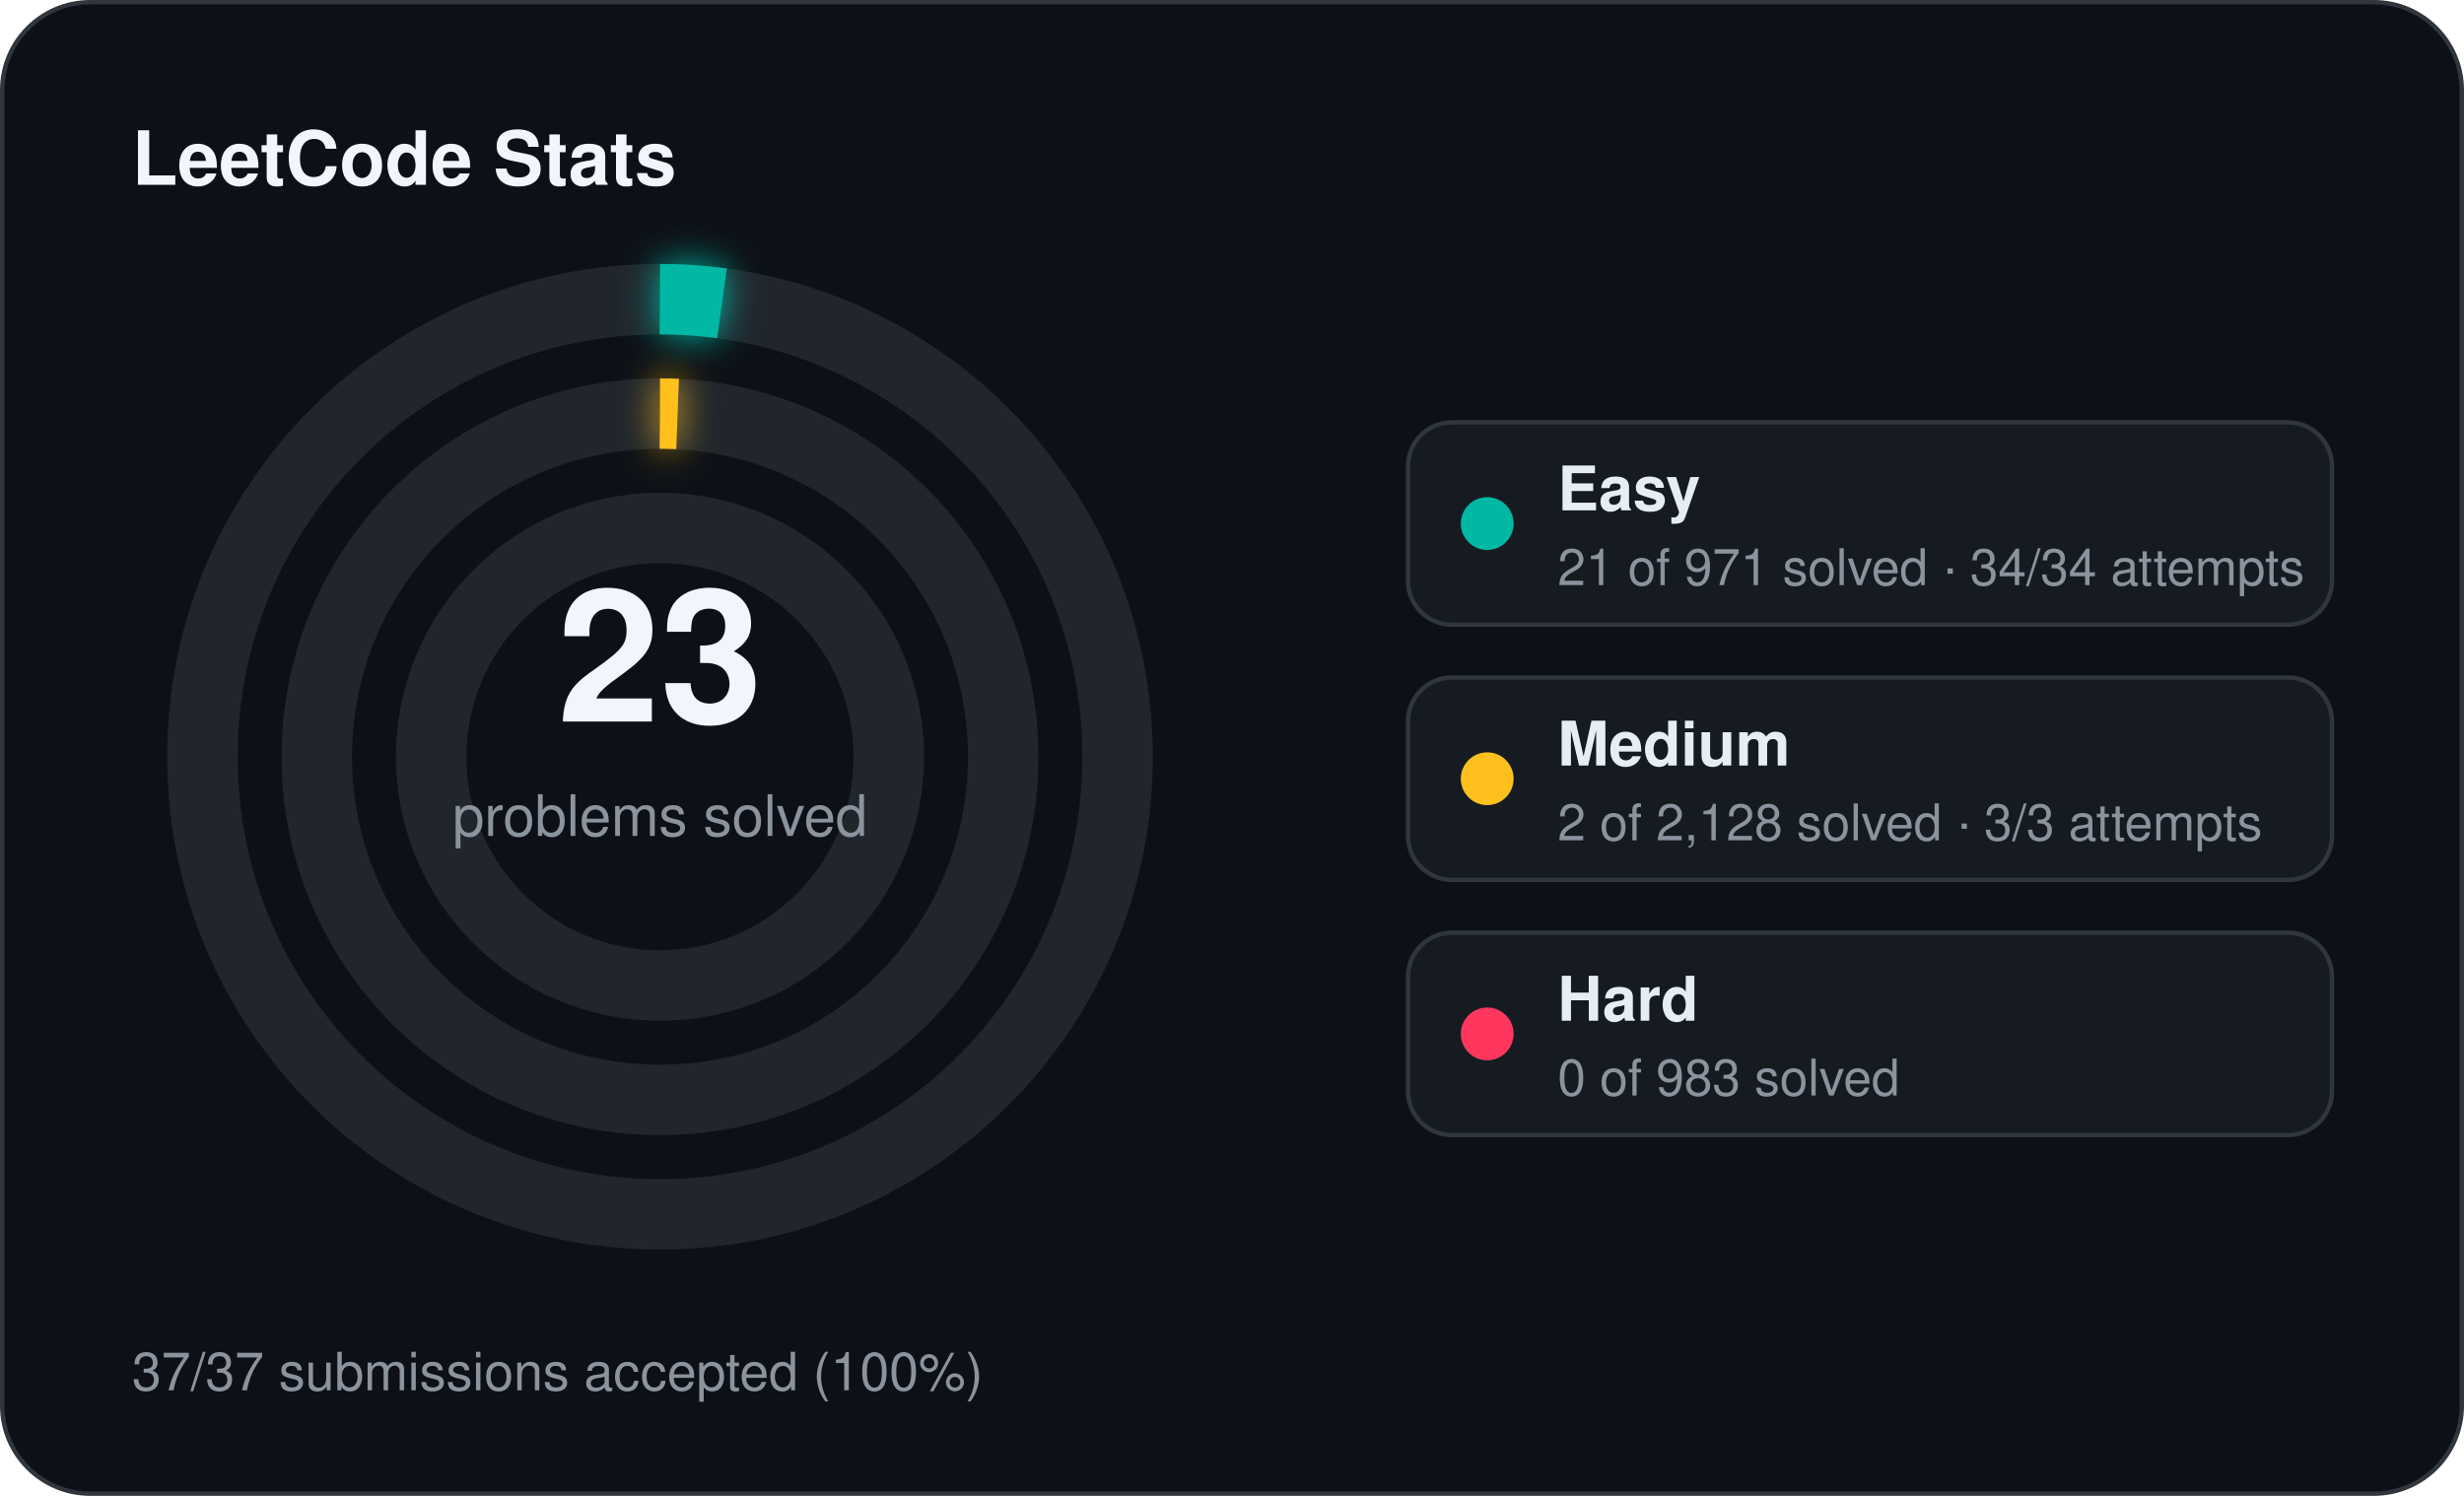
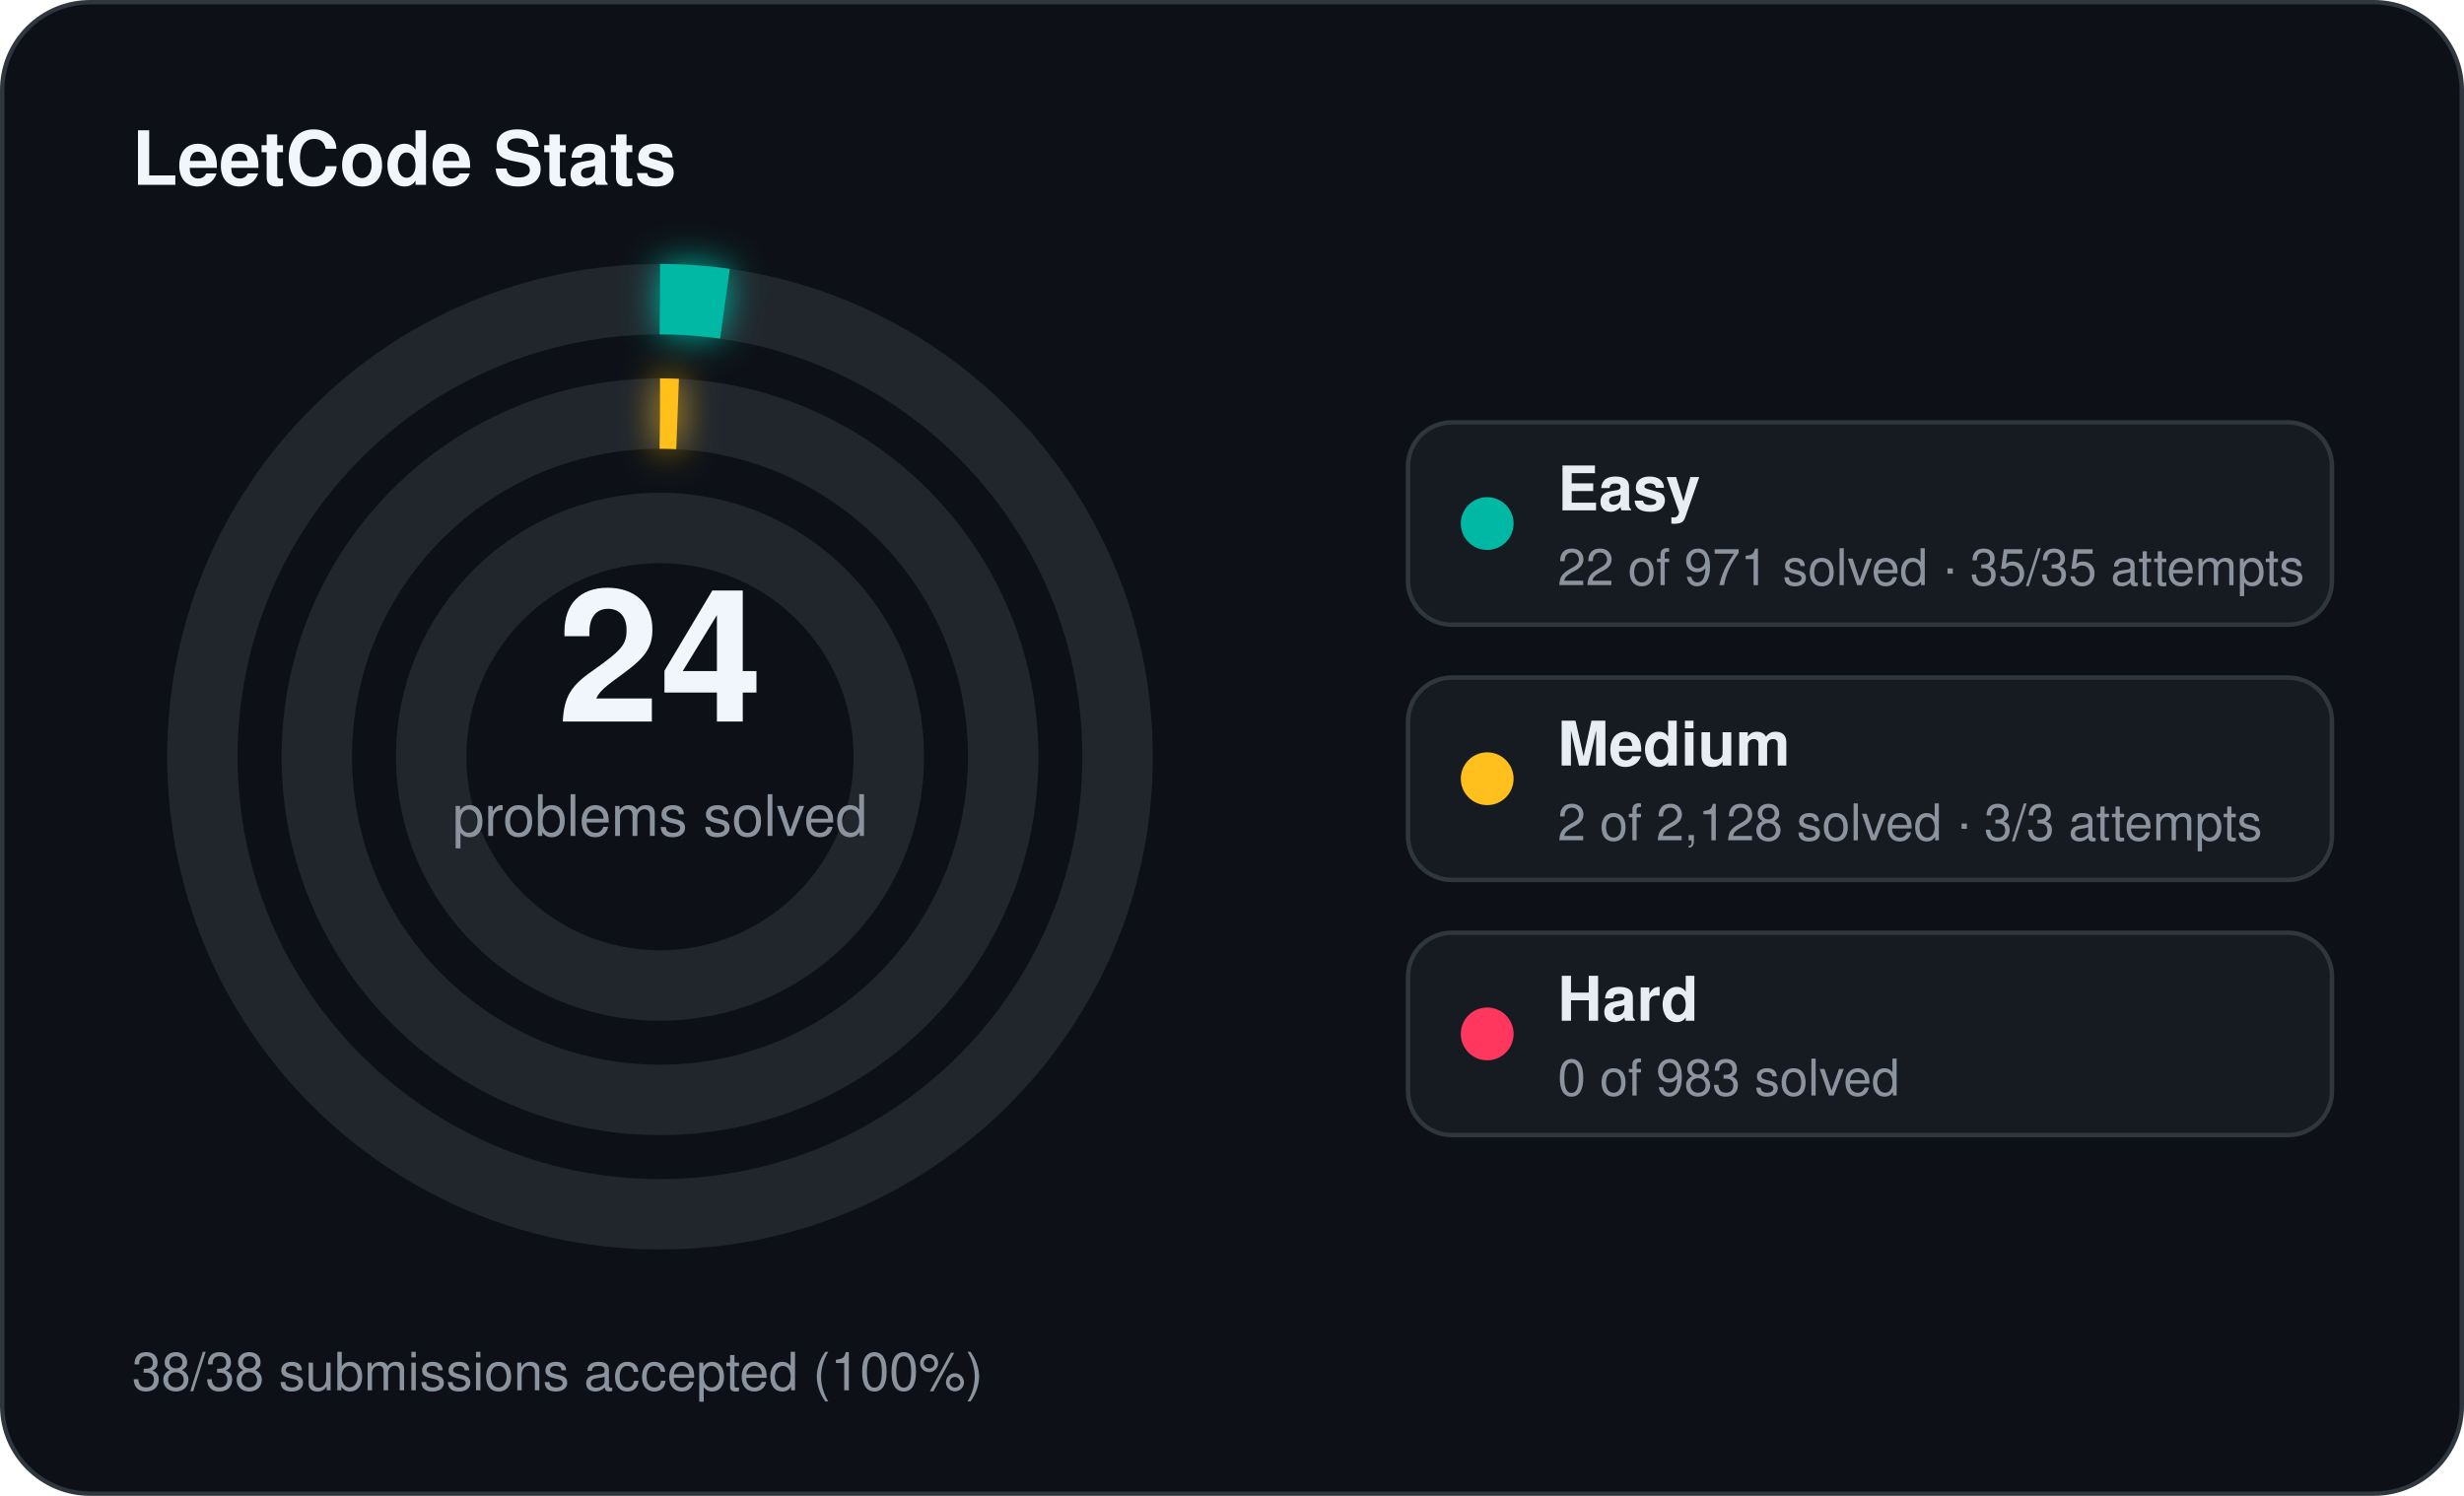
<svg xmlns="http://www.w3.org/2000/svg" width="560" height="340" viewBox="0 0 560 340">
  <defs>
    <filter id="stats-glow" x="-60%" y="-60%" width="220%" height="220%">
      <feGaussianBlur stdDeviation="4" result="blur" />
      <feMerge>
        <feMergeNode in="blur" />
        <feMergeNode in="SourceGraphic" />
      </feMerge>
    </filter>
  </defs>
  <rect x="0.5" y="0.5" width="559" height="339" rx="20" fill="#0d1117" stroke="#30363d" stroke-width="1" />
  <text x="30" y="42" fill="#f0f6fc" font-family="Segoe UI, Helvetica, Arial, sans-serif" font-size="17" font-weight="700">LeetCode Stats</text>
  <circle cx="150" cy="172" r="104" fill="none" stroke="#21262d" stroke-width="16" />
-   <circle cx="150" cy="172" r="104" fill="none" stroke="#00b8a3" stroke-width="16" stroke-linecap="butt" stroke-dasharray="14.13 653.45" transform="rotate(-90 150 172)" filter="url(#stats-glow)" />
+   <circle cx="150" cy="172" r="104" fill="none" stroke="#00b8a3" stroke-width="16" stroke-linecap="butt" stroke-dasharray="14.81 653.45" transform="rotate(-90 150 172)" filter="url(#stats-glow)" />
  <circle cx="150" cy="172" r="78" fill="none" stroke="#21262d" stroke-width="16" />
  <circle cx="150" cy="172" r="78" fill="none" stroke="#ffc01e" stroke-width="16" stroke-linecap="butt" stroke-dasharray="4.00 490.09" transform="rotate(-90 150 172)" filter="url(#stats-glow)" />
  <circle cx="150" cy="172" r="52" fill="none" stroke="#21262d" stroke-width="16" />
-   <text x="150" y="164" text-anchor="middle" fill="#f0f6fc" font-family="Segoe UI, Helvetica, Arial, sans-serif" font-size="42" font-weight="700">23</text>
+   <text x="150" y="164" text-anchor="middle" fill="#f0f6fc" font-family="Segoe UI, Helvetica, Arial, sans-serif" font-size="42" font-weight="700">24</text>
  <text x="150" y="190" text-anchor="middle" fill="#8b949e" font-family="Segoe UI, Helvetica, Arial, sans-serif" font-size="13">problems solved</text>
  <rect x="320" y="96" width="210" height="46" rx="10" fill="#161b22" stroke="#30363d" stroke-width="1" />
  <circle cx="338" cy="119" r="6" fill="#00b8a3" />
  <text x="354" y="116" fill="#e6edf3" font-family="Segoe UI, Helvetica, Arial, sans-serif" font-size="14" font-weight="600">Easy</text>
-   <text x="354" y="133" fill="#8b949e" font-family="Segoe UI, Helvetica, Arial, sans-serif" font-size="11.5">21 of 971 solved · 34/34 attempts</text>
+   <text x="354" y="133" fill="#8b949e" font-family="Segoe UI, Helvetica, Arial, sans-serif" font-size="11.5">22 of 971 solved · 35/35 attempts</text>
  <rect x="320" y="154" width="210" height="46" rx="10" fill="#161b22" stroke="#30363d" stroke-width="1" />
  <circle cx="338" cy="177" r="6" fill="#ffc01e" />
  <text x="354" y="174" fill="#e6edf3" font-family="Segoe UI, Helvetica, Arial, sans-serif" font-size="14" font-weight="600">Medium</text>
  <text x="354" y="191" fill="#8b949e" font-family="Segoe UI, Helvetica, Arial, sans-serif" font-size="11.5">2 of 2,128 solved · 3/3 attempts</text>
  <rect x="320" y="212" width="210" height="46" rx="10" fill="#161b22" stroke="#30363d" stroke-width="1" />
  <circle cx="338" cy="235" r="6" fill="#ff375f" />
  <text x="354" y="232" fill="#e6edf3" font-family="Segoe UI, Helvetica, Arial, sans-serif" font-size="14" font-weight="600">Hard</text>
  <text x="354" y="249" fill="#8b949e" font-family="Segoe UI, Helvetica, Arial, sans-serif" font-size="11.5">0 of 983 solved</text>
-   <text x="30" y="316" fill="#8b949e" font-family="Segoe UI, Helvetica, Arial, sans-serif" font-size="12">37/37 submissions accepted (100%)</text>
+   <text x="30" y="316" fill="#8b949e" font-family="Segoe UI, Helvetica, Arial, sans-serif" font-size="12">38/38 submissions accepted (100%)</text>
</svg>
